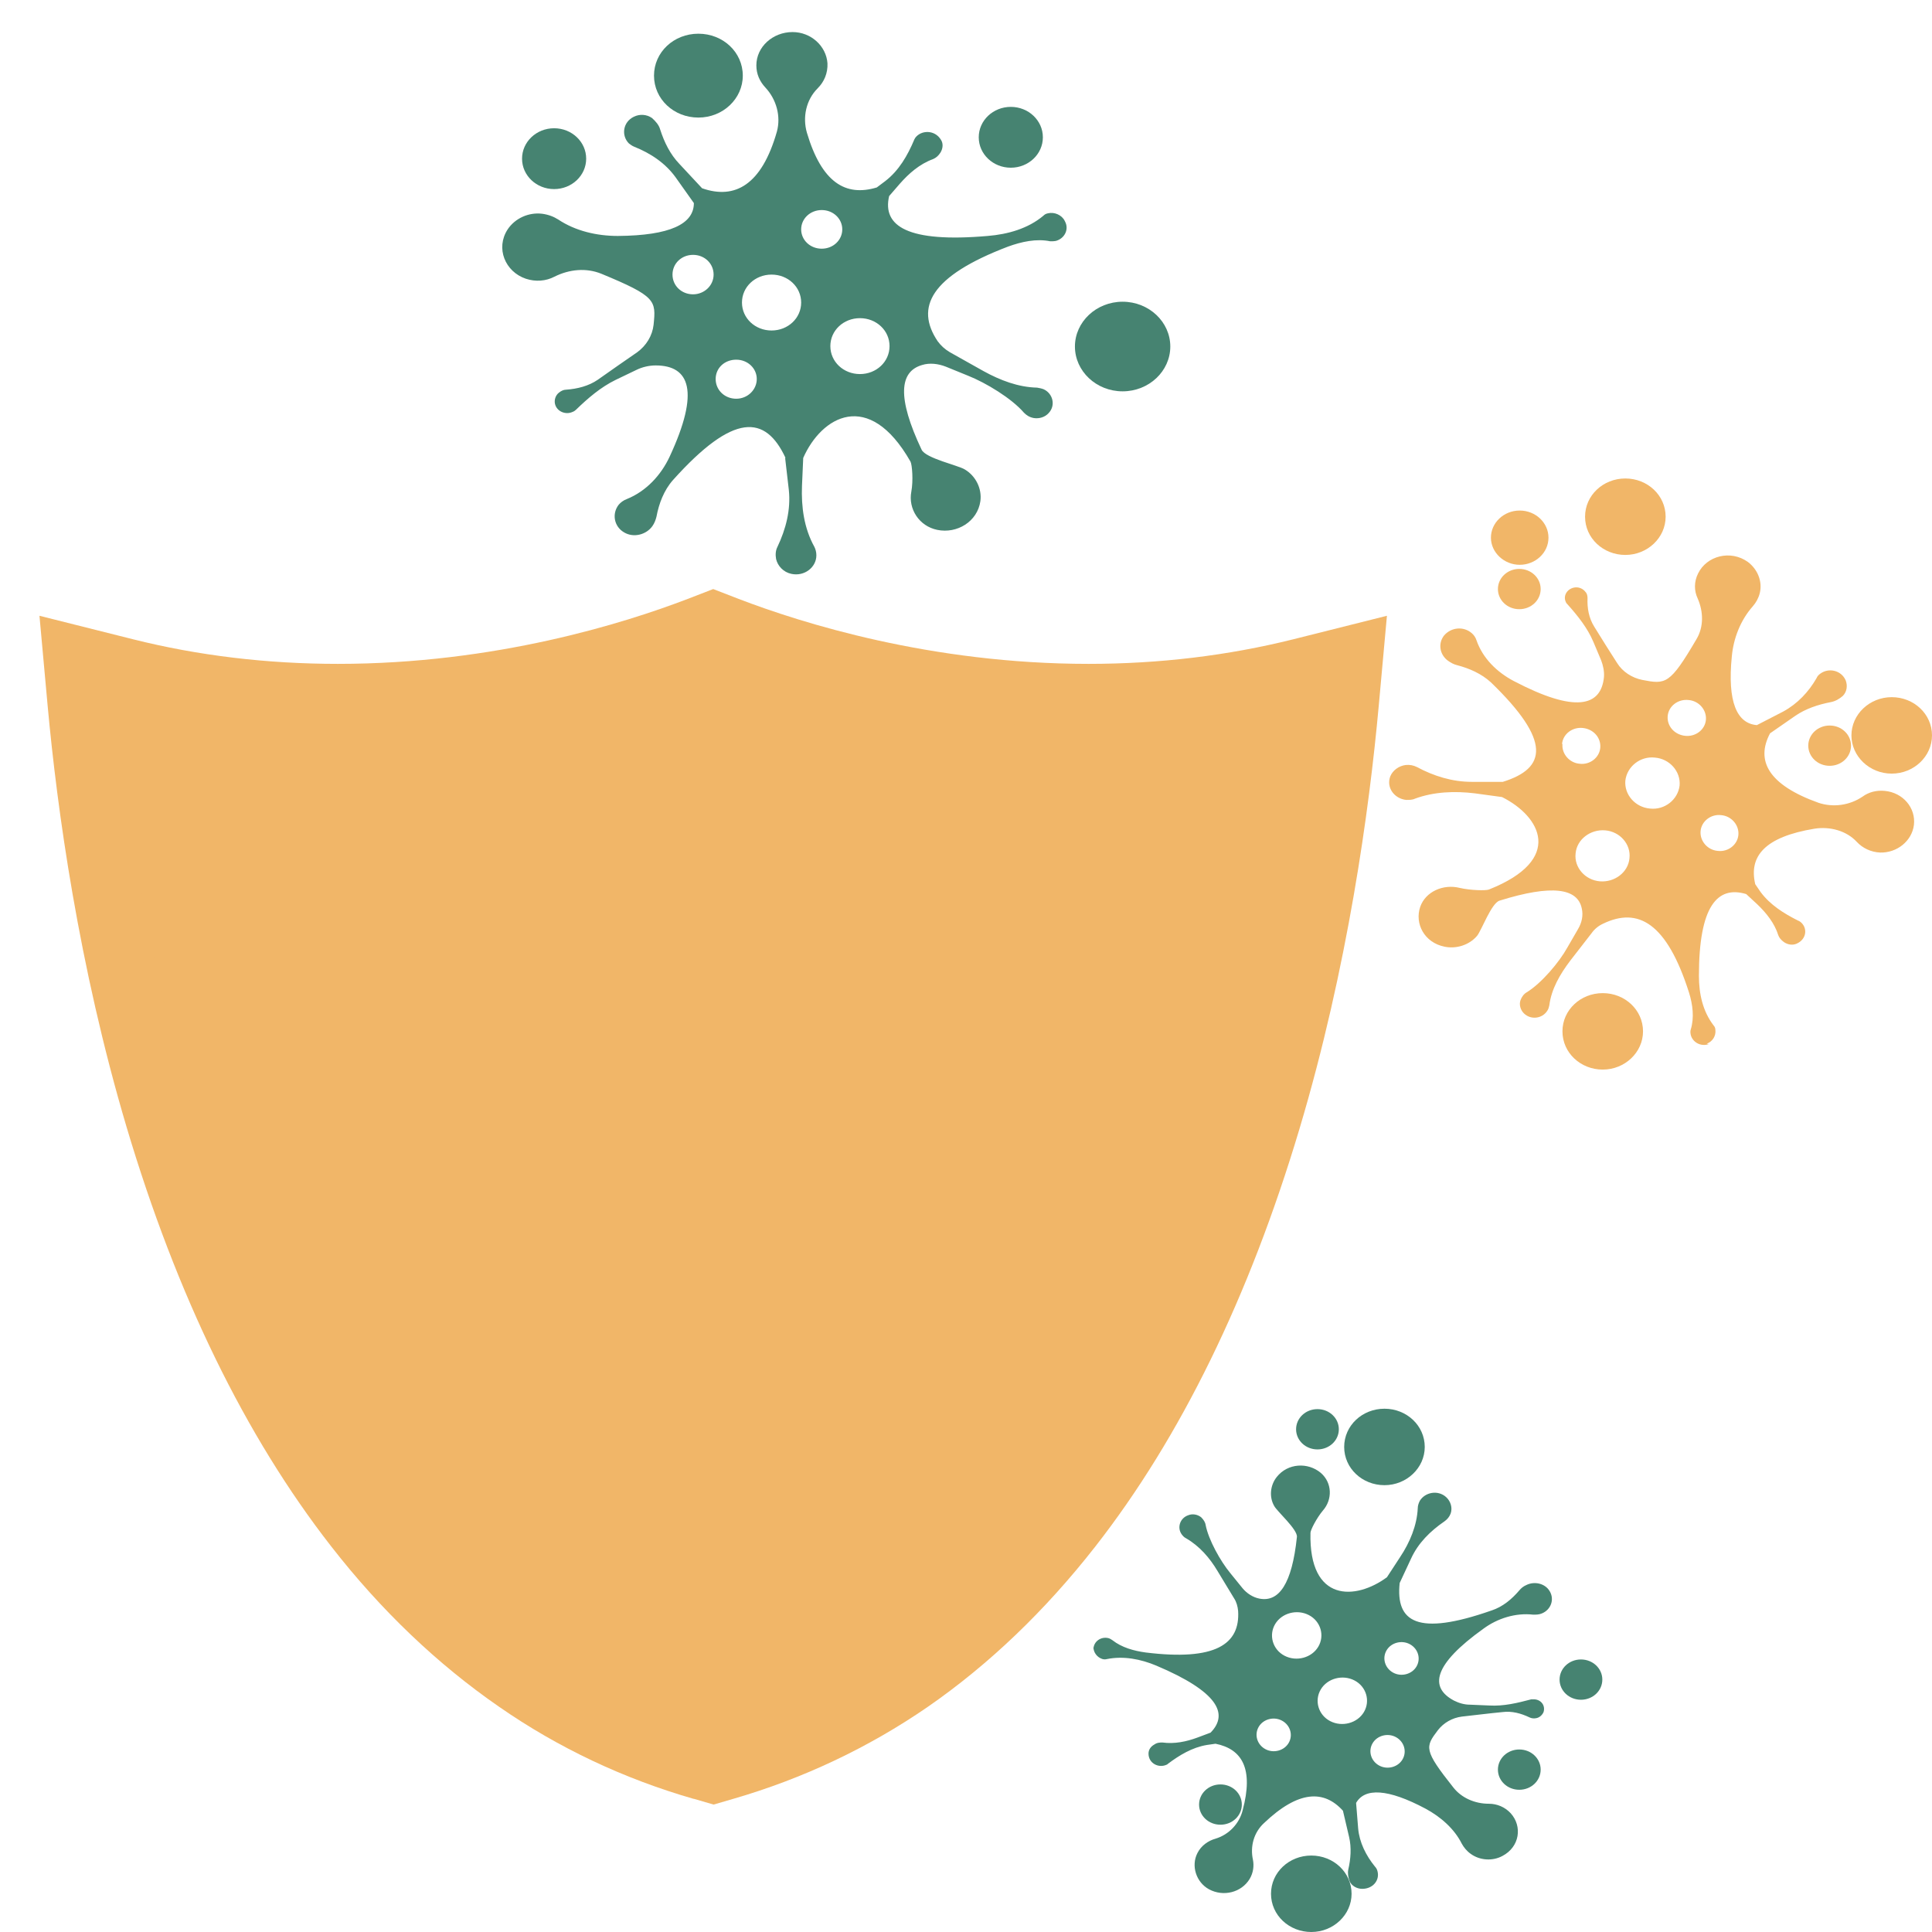
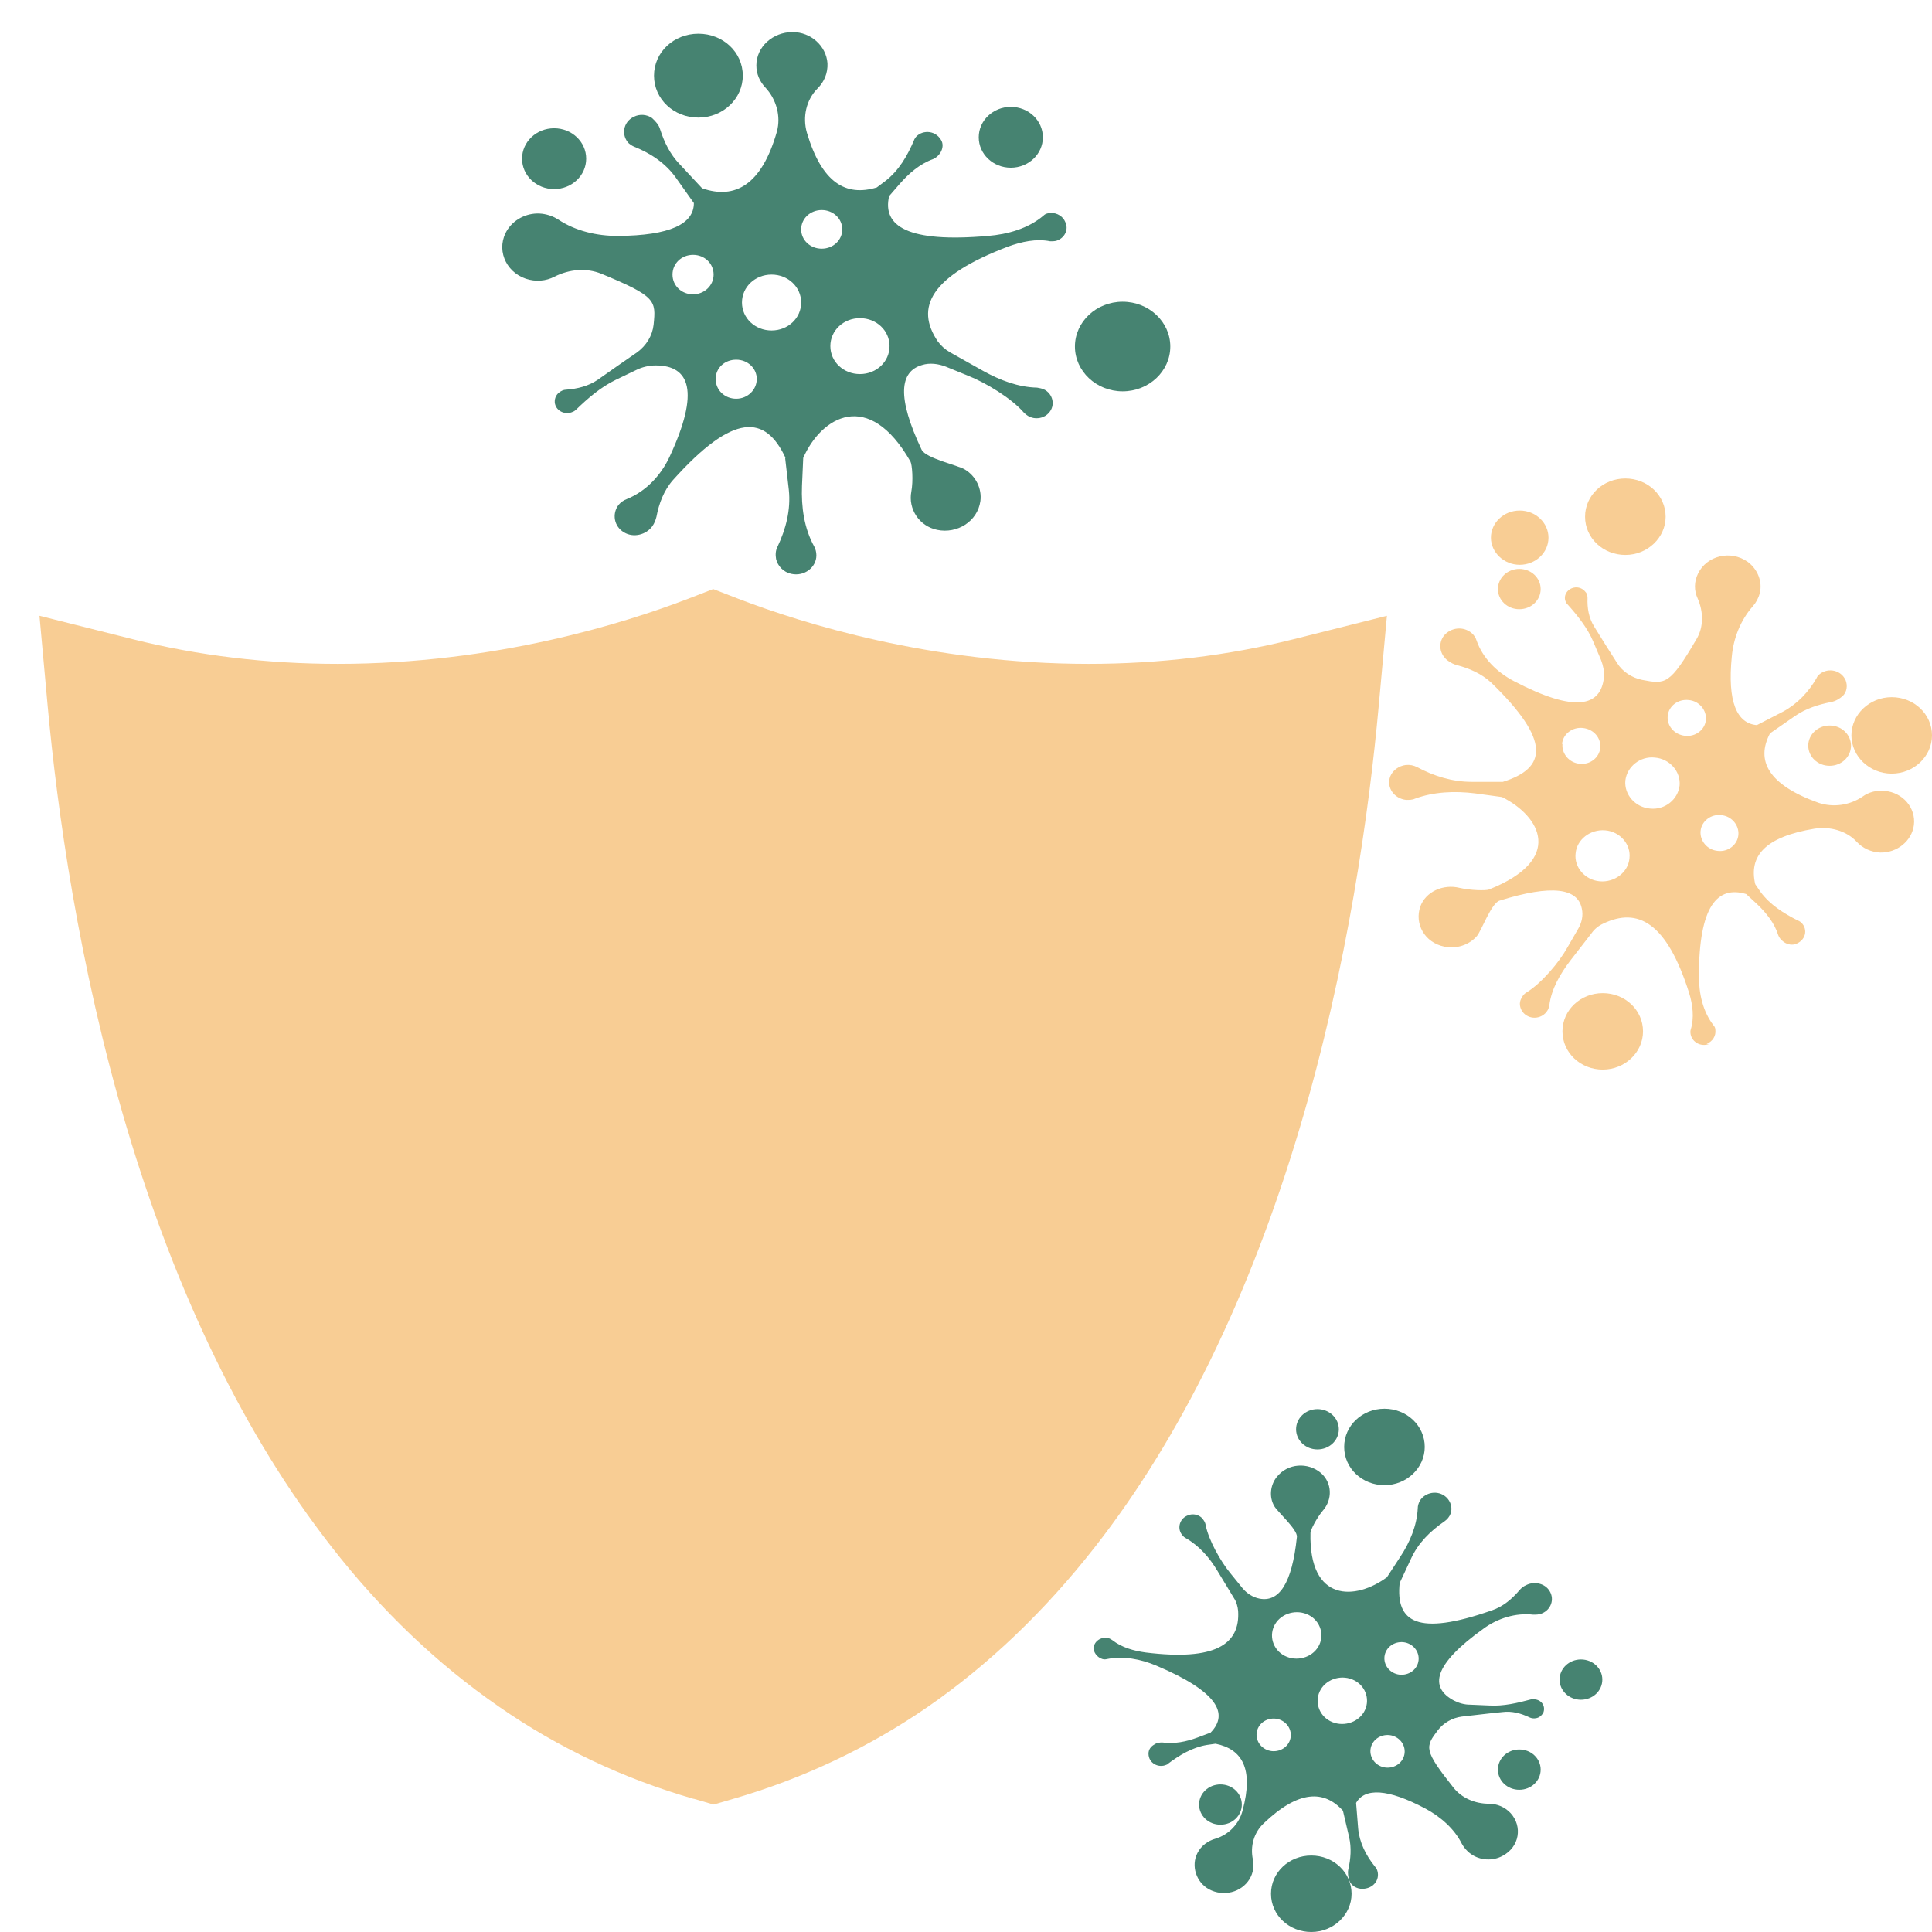
<svg xmlns="http://www.w3.org/2000/svg" id="Calque_1" viewBox="0 0 47 47">
  <defs>
-     <style>.cls-1{clip-path:url(#clippath-2);}.cls-2{fill:#468371;}.cls-3{clip-path:url(#clippath-1);}.cls-4{clip-path:url(#clippath);}.cls-5{fill:none;}.cls-6{clip-path:url(#clippath-3);}.cls-7{fill:#f1b668;}</style>
+     <style>
+       .cls-1 {
+         clip-path: url(#clippath-2);
+       }
+ 
+       .cls-2 {
+         fill: #468371;
+       }
+ 
+       .cls-3 {
+         clip-path: url(#clippath-1);
+       }
+ 
+       .cls-4 {
+         clip-path: url(#clippath);
+       }
+ 
+       .cls-5 {
+         fill: none;
+       }
+ 
+       .cls-6 {
+         clip-path: url(#clippath-3);
+       }
+ 
+       .cls-7 {
+         fill: #f8cd94;
+       }
+     </style>
    <clipPath id="clippath">
      <rect class="cls-5" x="44.98" y="16.93" width="2.02" height="1.92" />
    </clipPath>
    <clipPath id="clippath-1">
      <rect class="cls-5" x="30.91" y="45.12" width="1.98" height="1.88" />
    </clipPath>
    <clipPath id="clippath-2">
      <rect class="cls-5" x="12.14" y=".78" width="13.96" height="13.24" />
    </clipPath>
    <clipPath id="clippath-3">
      <rect class="cls-5" x="15.63" y=".78" width="2.44" height="2.09" />
    </clipPath>
  </defs>
  <path class="cls-7" d="m16.87,43.76c-1.7-.49-3.29-1.24-4.73-2.24-1.49-1.03-2.87-2.34-4.09-3.91-2.08-2.67-3.75-6.09-4.97-10.19-1.17-3.94-1.69-7.74-1.92-10.24l-.2-2.2,2.27.57c1.59.4,3.27.6,4.99.6,3.83,0,6.97-.99,8.51-1.58l.62-.24.62.24c1.54.59,4.68,1.58,8.51,1.58,1.72,0,3.39-.2,4.99-.6l2.27-.57-.2,2.2c-.23,2.52-.75,6.34-1.93,10.29-1.22,4.08-2.89,7.5-4.97,10.16-1.22,1.56-2.59,2.87-4.08,3.9-1.44.99-3.03,1.74-4.72,2.23l-.48.14-.48-.14" />
  <path class="cls-7" d="m17.36,42.28c-1.52-.44-2.95-1.11-4.24-2.01-1.36-.93-2.61-2.14-3.73-3.58-1.96-2.51-3.54-5.77-4.71-9.69-1.13-3.79-1.63-7.47-1.86-9.96,1.73.43,3.55.65,5.41.65,4.11,0,7.5-1.07,9.13-1.69,1.63.63,5.02,1.69,9.13,1.69,1.86,0,3.67-.22,5.41-.65-.23,2.51-.74,6.2-1.88,10-1.17,3.9-2.75,7.15-4.71,9.66-1.12,1.43-2.37,2.63-3.73,3.56-1.29.89-2.71,1.56-4.23,2" />
  <path class="cls-7" d="m38.33,20.76c.03-.34.36-.59.72-.56.36.03.63.34.59.68-.03.34-.36.59-.72.56-.36-.03-.63-.34-.59-.68Zm3.54-.93c.25.02.44.24.42.48-.02.24-.25.42-.5.39-.25-.02-.44-.24-.42-.48.02-.24.25-.42.5-.39Zm-2.33-.84c.04-.34.36-.6.72-.56.36.03.63.34.6.68-.04.34-.36.6-.72.56-.36-.03-.63-.34-.6-.68Zm-1.54-.89c.02-.24.25-.42.51-.39s.44.24.42.48c-.02.24-.25.42-.5.39-.25-.02-.44-.24-.42-.48Zm2.57-.68c.02-.24.25-.42.51-.39.25.02.44.24.42.48s-.25.42-.51.39-.44-.24-.42-.48Zm.95,7.97c.14-.05.23-.19.21-.34,0-.04-.02-.08-.04-.1-.27-.35-.36-.78-.36-1.21,0-1.7.45-2.2,1.15-1.99l.27.25c.22.21.42.46.51.75.02.06.07.12.14.17.09.06.2.08.3.04.26-.11.28-.4.09-.54-.01,0-.02-.02-.04-.02-.36-.18-.69-.39-.92-.7l-.13-.19c-.16-.68.23-1.15,1.44-1.35.38-.06.78.05,1.03.32.14.15.34.25.57.26.41.01.77-.28.82-.67.05-.42-.27-.79-.71-.83-.2-.02-.39.03-.54.14-.31.21-.71.27-1.07.15-1.23-.44-1.53-1.03-1.18-1.69l.62-.43c.25-.17.55-.27.86-.33.11-.02.21-.08.29-.15.1-.1.12-.25.07-.38-.11-.25-.42-.31-.62-.16-.04.03-.07.06-.09.11-.19.33-.46.62-.81.81l-.64.33c-.49-.04-.72-.57-.61-1.67.04-.44.21-.88.51-1.22.08-.09.14-.2.17-.32.07-.28-.05-.58-.29-.76-.42-.3-1-.15-1.21.28-.1.2-.1.42-.01.61.14.32.15.69-.03.99-.65,1.11-.75,1.1-1.32.99-.25-.05-.48-.2-.61-.41-.16-.25-.39-.61-.56-.89-.13-.21-.17-.45-.16-.69,0-.05-.01-.11-.05-.15-.06-.08-.16-.12-.25-.11-.19.02-.3.2-.23.35.01.03.03.05.05.07.25.28.48.57.62.9l.19.45c.05.13.08.27.07.41-.07.72-.7.88-2.19.1-.42-.22-.76-.56-.91-.99-.02-.07-.07-.14-.12-.18-.2-.17-.5-.14-.67.06-.15.19-.11.46.09.61.07.05.14.09.22.11.31.08.6.21.83.42,1.48,1.43,1.35,2.09.29,2.42h0s-.76,0-.76,0c-.47,0-.92-.14-1.33-.36-.08-.04-.17-.06-.27-.05-.17.02-.32.13-.38.28-.1.27.1.54.39.57.07,0,.15,0,.21-.03.46-.17.97-.19,1.46-.13l.66.09h0c.94.47,1.52,1.52-.32,2.25-.08.03-.45.02-.71-.04-.4-.1-.83.09-.96.46-.14.41.1.87.59.97.29.06.6-.04.79-.26.11-.13.35-.8.55-.86,1.28-.4,1.9-.3,2,.19.04.17,0,.35-.09.5l-.26.45c-.2.36-.63.87-.99,1.09-.07.04-.12.11-.15.19-.04.11,0,.24.08.32.17.17.45.13.57-.06.03-.04.04-.09.05-.13.05-.4.26-.76.51-1.09l.52-.67c.07-.1.17-.18.28-.23.85-.41,1.55-.02,2.09,1.68.09.29.13.61.04.9-.01.03-.01.07,0,.12.04.18.24.3.44.23" />
  <g class="cls-4">
    <path class="cls-7" d="m47,17.89c0,.51-.44.93-.98.93s-.98-.42-.98-.93.44-.93.98-.93.98.41.98.93" />
  </g>
  <path class="cls-7" d="m39.97,25.09c0,.51-.44.93-.98.93s-.98-.41-.98-.93.44-.93.98-.93.98.41.98.93" />
  <path class="cls-7" d="m40.52,12.57c0,.51-.44.93-.98.93s-.98-.41-.98-.93.44-.93.98-.93.98.41.98.93" />
  <path class="cls-7" d="m37.67,13.08c0,.37-.32.66-.7.66s-.7-.3-.7-.66.31-.66.7-.66.7.3.7.66" />
  <path class="cls-7" d="m37.48,14.33c0,.27-.23.49-.52.49s-.52-.22-.52-.49.23-.49.52-.49.52.22.52.49" />
  <path class="cls-7" d="m45.03,18.14c0,.27-.23.49-.52.49s-.52-.22-.52-.49.23-.49.52-.49.52.22.52.49" />
  <path class="cls-2" d="m31.84,39.29c.29.15.39.5.23.77-.16.27-.53.37-.82.22-.29-.15-.39-.5-.23-.77s.53-.37.82-.22Zm-.49,3.11c-.11.19-.37.26-.57.15-.2-.11-.27-.35-.16-.54.11-.19.37-.26.57-.15.2.11.27.35.16.54Zm1.6-1.52c.29.15.39.5.23.77-.16.27-.53.37-.82.22-.29-.15-.39-.5-.23-.77.16-.27.53-.37.82-.22Zm1.35-.88c.2.11.27.35.16.54-.11.19-.37.26-.57.15-.2-.11-.27-.35-.16-.54s.37-.26.57-.15Zm-.34,2.26c.2.11.27.35.16.54s-.37.26-.57.15c-.2-.11-.27-.35-.16-.54.11-.19.37-.26.57-.15Zm-7.36-2.19c0,.13.09.25.22.29.04.01.07.01.11,0,.4-.08.82,0,1.2.16,1.49.63,1.77,1.17,1.32,1.63l-.32.12c-.27.1-.56.16-.85.12-.06,0-.13,0-.2.05-.09.05-.14.13-.14.22,0,.24.25.36.44.27.01,0,.02-.01.03-.02.28-.21.59-.4.95-.46l.21-.03c.65.13.93.61.66,1.62-.08.32-.33.59-.66.69-.18.05-.35.17-.44.35-.16.31-.03.71.28.88.35.19.79.08.99-.25.09-.15.11-.32.08-.47-.07-.32.02-.66.27-.89.84-.8,1.46-.81,1.92-.3l.15.64c.06.26.04.53-.02.79-.02.09,0,.19.03.28.05.12.18.19.31.19.26,0,.43-.21.37-.43-.01-.04-.03-.08-.06-.11-.22-.27-.38-.59-.41-.93l-.05-.62c.21-.37.77-.35,1.69.14.37.2.7.49.88.85.05.09.12.18.22.25.22.16.53.18.77.05.42-.22.49-.72.2-1.04-.14-.15-.33-.23-.53-.23-.34,0-.66-.14-.86-.39-.73-.92-.69-.99-.38-1.4.14-.18.35-.3.58-.33.28-.03.67-.08.99-.11.23-.03.45.03.66.13.04.02.1.03.15.02.09-.01.16-.08.19-.15.05-.16-.06-.3-.22-.31-.03,0-.06,0-.08,0-.34.09-.67.17-1.02.15l-.47-.02c-.14,0-.27-.04-.39-.1-.6-.32-.51-.87.72-1.75.34-.25.78-.39,1.21-.34.07,0,.14,0,.21-.03.22-.09.31-.34.19-.54-.11-.19-.37-.25-.57-.15-.07.03-.13.08-.17.13-.18.21-.4.4-.68.49-1.8.63-2.33.28-2.23-.67h0s.28-.6.28-.6c.17-.37.46-.66.81-.9.07-.05.12-.11.15-.19.05-.14,0-.3-.11-.4-.2-.18-.51-.12-.64.09-.03.06-.05.12-.05.18-.02.42-.19.83-.43,1.19l-.32.49h0c-.76.56-1.9.62-1.86-1.08,0-.07.15-.36.3-.54.24-.27.23-.68-.05-.92-.31-.26-.8-.24-1.07.1-.16.2-.19.49-.06.71.07.13.57.57.55.75-.12,1.15-.44,1.59-.91,1.5-.16-.03-.31-.13-.41-.25l-.3-.37c-.24-.29-.53-.81-.6-1.17-.01-.07-.05-.13-.11-.19-.09-.07-.21-.09-.31-.05-.21.07-.28.31-.16.47.03.04.06.07.1.09.33.19.58.48.77.8l.4.66c.06.09.09.2.1.31.05.81-.55,1.22-2.25,1.01-.29-.04-.58-.12-.81-.3-.03-.02-.06-.04-.1-.05-.18-.04-.35.08-.36.26" />
  <path class="cls-2" d="m34.66,35.2c0,.51-.44.93-.98.93s-.98-.41-.98-.93.44-.93.98-.93.98.41.98.93" />
  <g class="cls-3">
    <path class="cls-2" d="m32.88,46.07c0,.51-.44.93-.98.93s-.98-.41-.98-.93.44-.93.98-.93.98.41.98.93" />
  </g>
  <path class="cls-2" d="m37.48,43.05c0,.27-.23.49-.52.49s-.52-.22-.52-.49.23-.49.52-.49.52.22.52.49" />
  <path class="cls-2" d="m38.98,40.86c0,.27-.23.49-.52.49s-.52-.22-.52-.49.23-.49.52-.49.52.22.52.49" />
  <path class="cls-2" d="m30.21,43.9c0,.27-.23.49-.52.49s-.52-.22-.52-.49.23-.49.52-.49.52.22.52.49" />
  <path class="cls-2" d="m32.57,34.77c0,.27-.23.49-.52.49s-.52-.22-.52-.49.23-.49.52-.49.52.22.52.49" />
  <g class="cls-1">
    <path class="cls-2" d="m20.92,9.1c-.4,0-.72-.3-.72-.68s.32-.68.72-.68.72.3.72.68-.32.68-.72.68Zm-1.43-3.52c0-.26.22-.47.5-.47s.5.21.5.47-.22.47-.5.47-.5-.21-.5-.47Zm-.72,2.46c-.4,0-.72-.3-.72-.68s.32-.68.72-.68.72.3.72.68-.32.68-.72.68Zm-.86,1.66c-.28,0-.5-.21-.5-.48s.22-.47.5-.47.5.21.5.47-.22.48-.5.48Zm-1.05-2.54c-.28,0-.5-.21-.5-.48s.22-.48.5-.48.5.21.5.48-.23.48-.5.48Zm9.04-1.79c-.07-.14-.25-.22-.41-.18-.05.01-.08.03-.11.06-.37.31-.86.45-1.35.49-1.95.17-2.57-.24-2.4-.97l.26-.3c.22-.25.48-.48.81-.6.07-.03.13-.08.18-.16.06-.1.07-.22.01-.31-.15-.25-.49-.24-.63-.04,0,.01-.02.03-.02.04-.16.38-.37.75-.71,1.01l-.2.15c-.76.23-1.34-.12-1.7-1.33-.11-.38-.02-.8.26-1.08.16-.16.25-.37.24-.61-.03-.42-.4-.76-.85-.76-.48,0-.88.36-.88.81,0,.21.08.39.22.54.27.29.38.7.28,1.07-.37,1.3-1.02,1.66-1.82,1.38l-.55-.59c-.23-.24-.37-.53-.47-.84-.03-.11-.11-.2-.2-.28-.13-.09-.3-.1-.44-.03-.27.13-.31.46-.12.65.04.03.08.06.13.08.4.16.76.4,1.01.75l.44.62c0,.51-.58.79-1.85.8-.51,0-1.03-.12-1.45-.4-.11-.07-.24-.12-.39-.14-.33-.04-.66.11-.84.38-.3.46-.06,1.03.44,1.2.24.08.49.06.7-.05.36-.18.77-.22,1.14-.07,1.33.55,1.33.65,1.27,1.24-.03.27-.18.51-.4.67-.28.19-.66.46-.96.67-.22.15-.49.22-.77.24-.06,0-.12.03-.17.07-.08.06-.12.17-.1.27.04.19.26.28.43.2.03-.01.06-.03.08-.05.29-.28.6-.55.97-.73l.5-.24c.14-.07.31-.11.47-.11.83,0,1.08.63.34,2.22-.21.45-.57.84-1.04,1.03-.08.03-.15.08-.2.14-.17.22-.11.53.13.67.23.14.54.06.69-.15.05-.07.08-.15.1-.23.06-.32.18-.64.4-.89,1.48-1.65,2.25-1.59,2.74-.54h-.01l.09.78c.05.48-.07.95-.28,1.39-.04.08-.05.18-.03.29.04.17.18.32.37.36.32.07.61-.16.61-.45,0-.08-.02-.15-.05-.21-.25-.45-.32-.97-.3-1.48l.03-.68h0c.44-1,1.59-1.7,2.61.09.04.08.07.46.02.73-.08.42.19.84.63.93.48.1.98-.2,1.05-.7.04-.3-.11-.61-.38-.77-.16-.1-.95-.27-1.05-.48-.6-1.27-.54-1.9.01-2.06.19-.06.4-.03.58.04l.54.22c.43.17,1.06.55,1.36.9.06.06.13.11.24.13.13.02.27-.02.36-.12.18-.19.1-.48-.12-.58-.05-.02-.1-.03-.16-.04-.46-.01-.9-.18-1.3-.4l-.82-.46c-.12-.07-.22-.16-.3-.27-.55-.82-.18-1.58,1.71-2.3.33-.12.69-.2,1.03-.13.04,0,.09,0,.14-.01.21-.06.32-.28.22-.47" />
  </g>
  <path class="cls-2" d="m28.47,8.43c0,.6-.52,1.09-1.16,1.09s-1.16-.49-1.16-1.09.52-1.09,1.16-1.09,1.16.49,1.16,1.09" />
  <path class="cls-2" d="m14.26,3.86c0,.41-.35.74-.78.74s-.78-.33-.78-.74.35-.74.78-.74.78.33.78.74" />
  <path class="cls-2" d="m25.37,3.34c0,.41-.35.74-.78.74s-.78-.33-.78-.74.35-.74.78-.74.78.33.78.74" />
  <g class="cls-6">
    <path class="cls-2" d="m18.07,1.84c0,.56-.48,1.02-1.08,1.02s-1.08-.45-1.08-1.02.48-1.02,1.08-1.02,1.08.45,1.08,1.02" />
  </g>
</svg>
